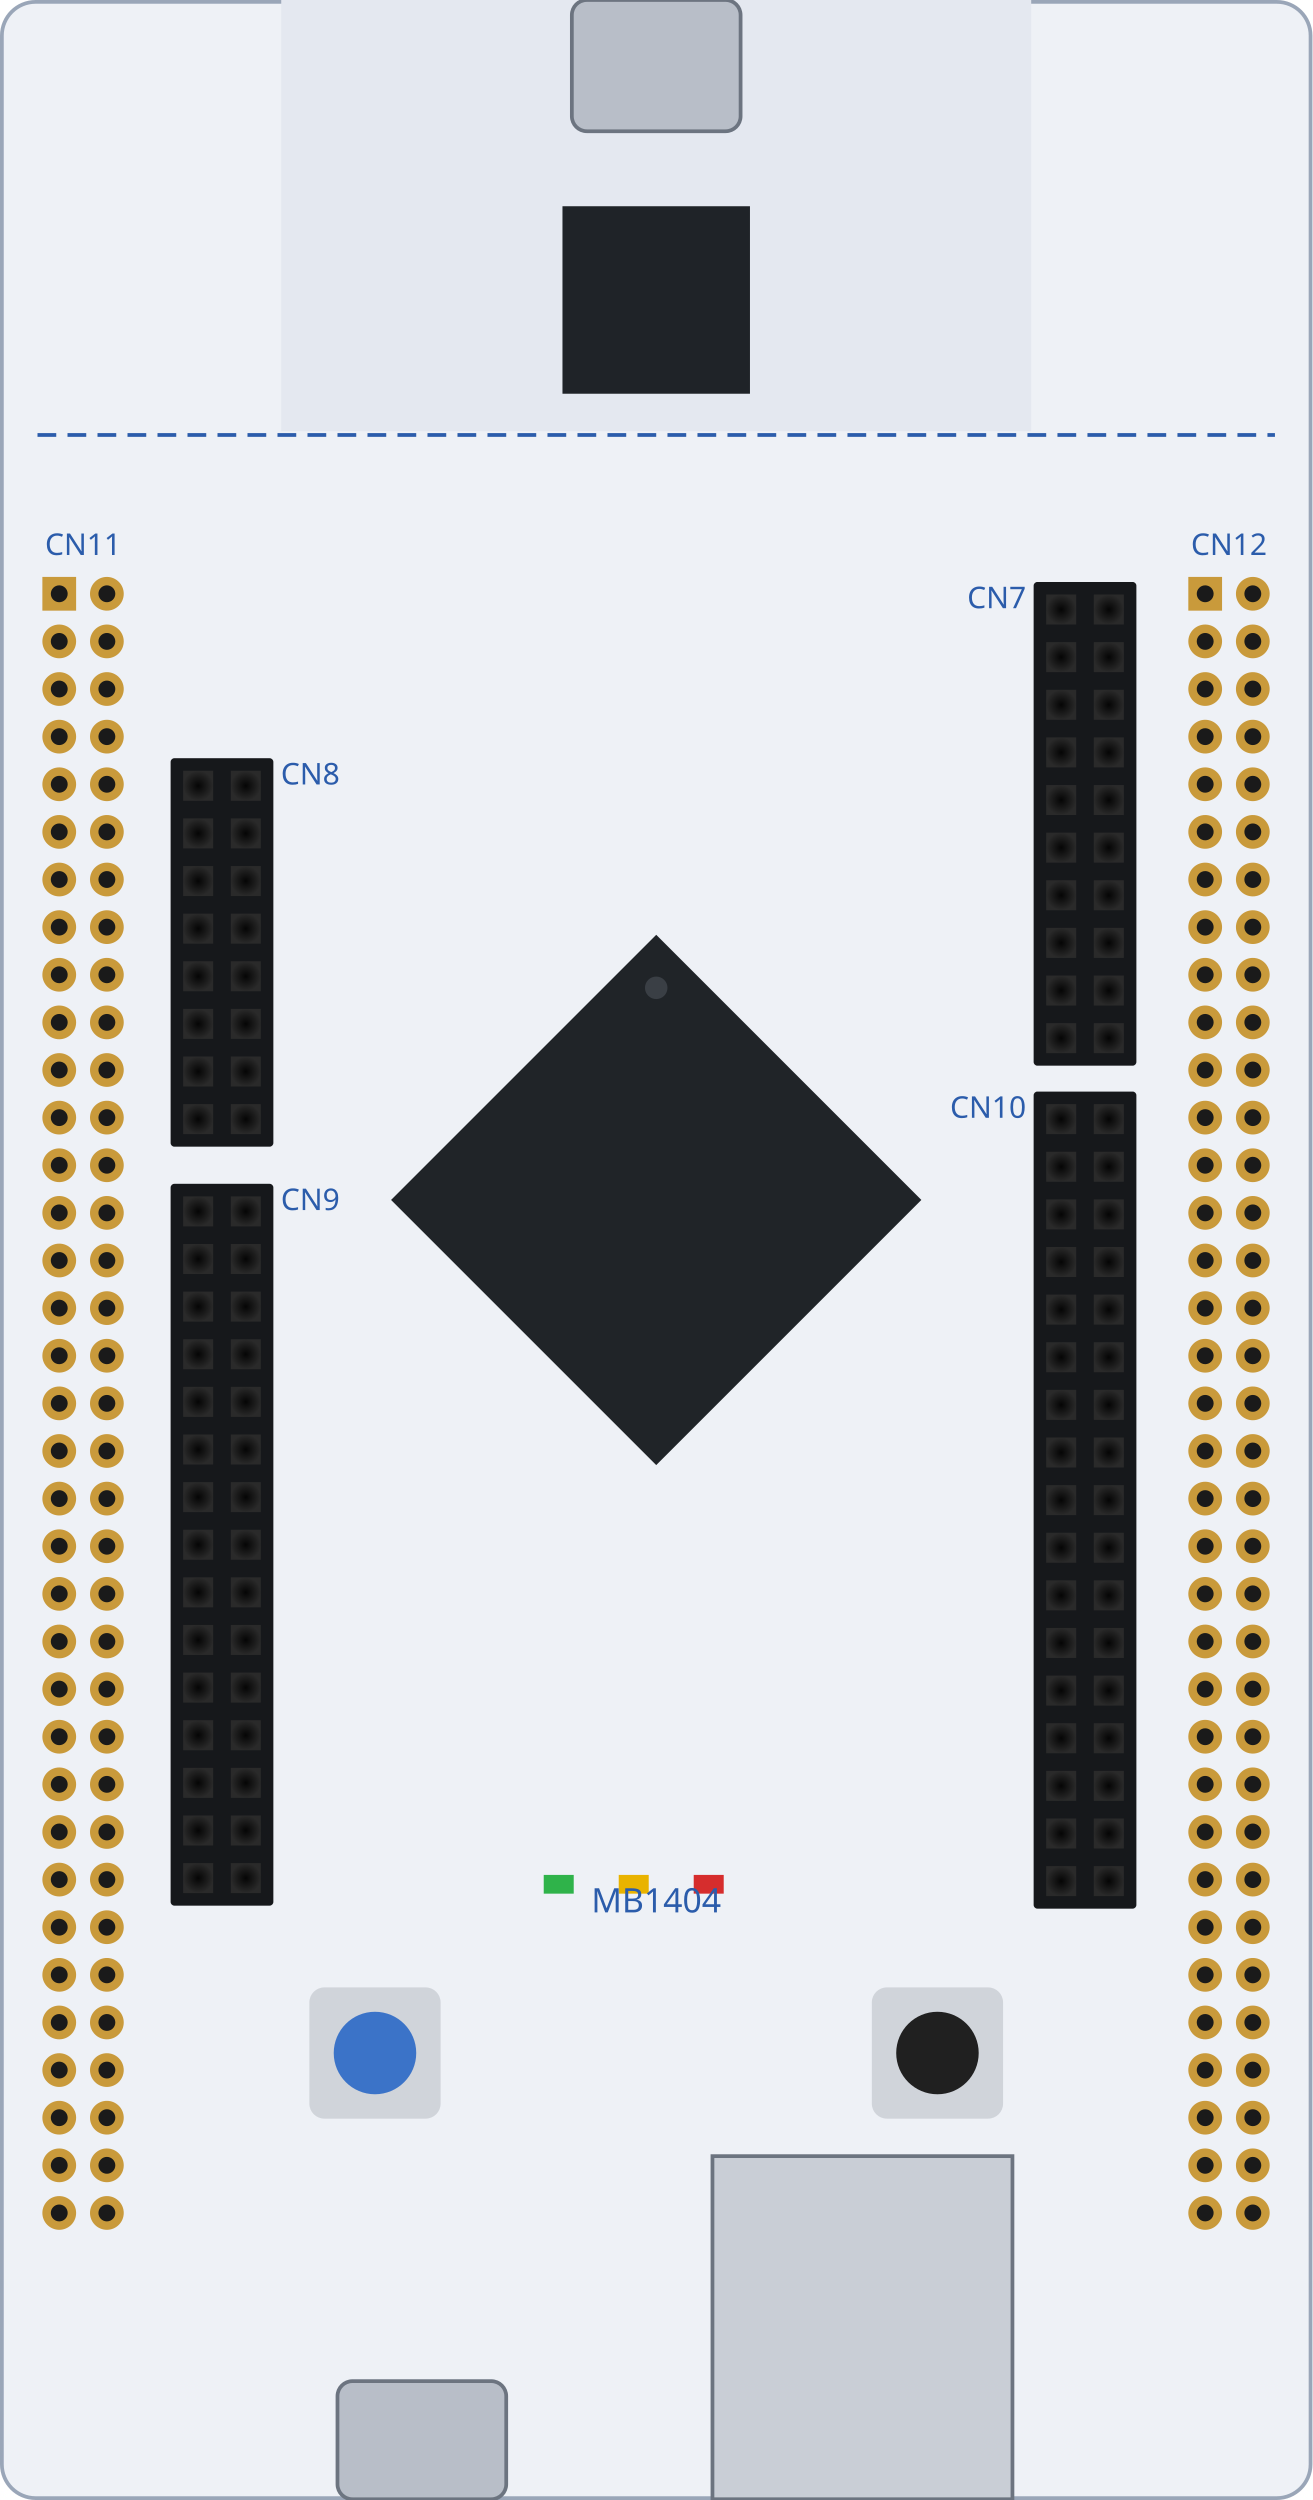
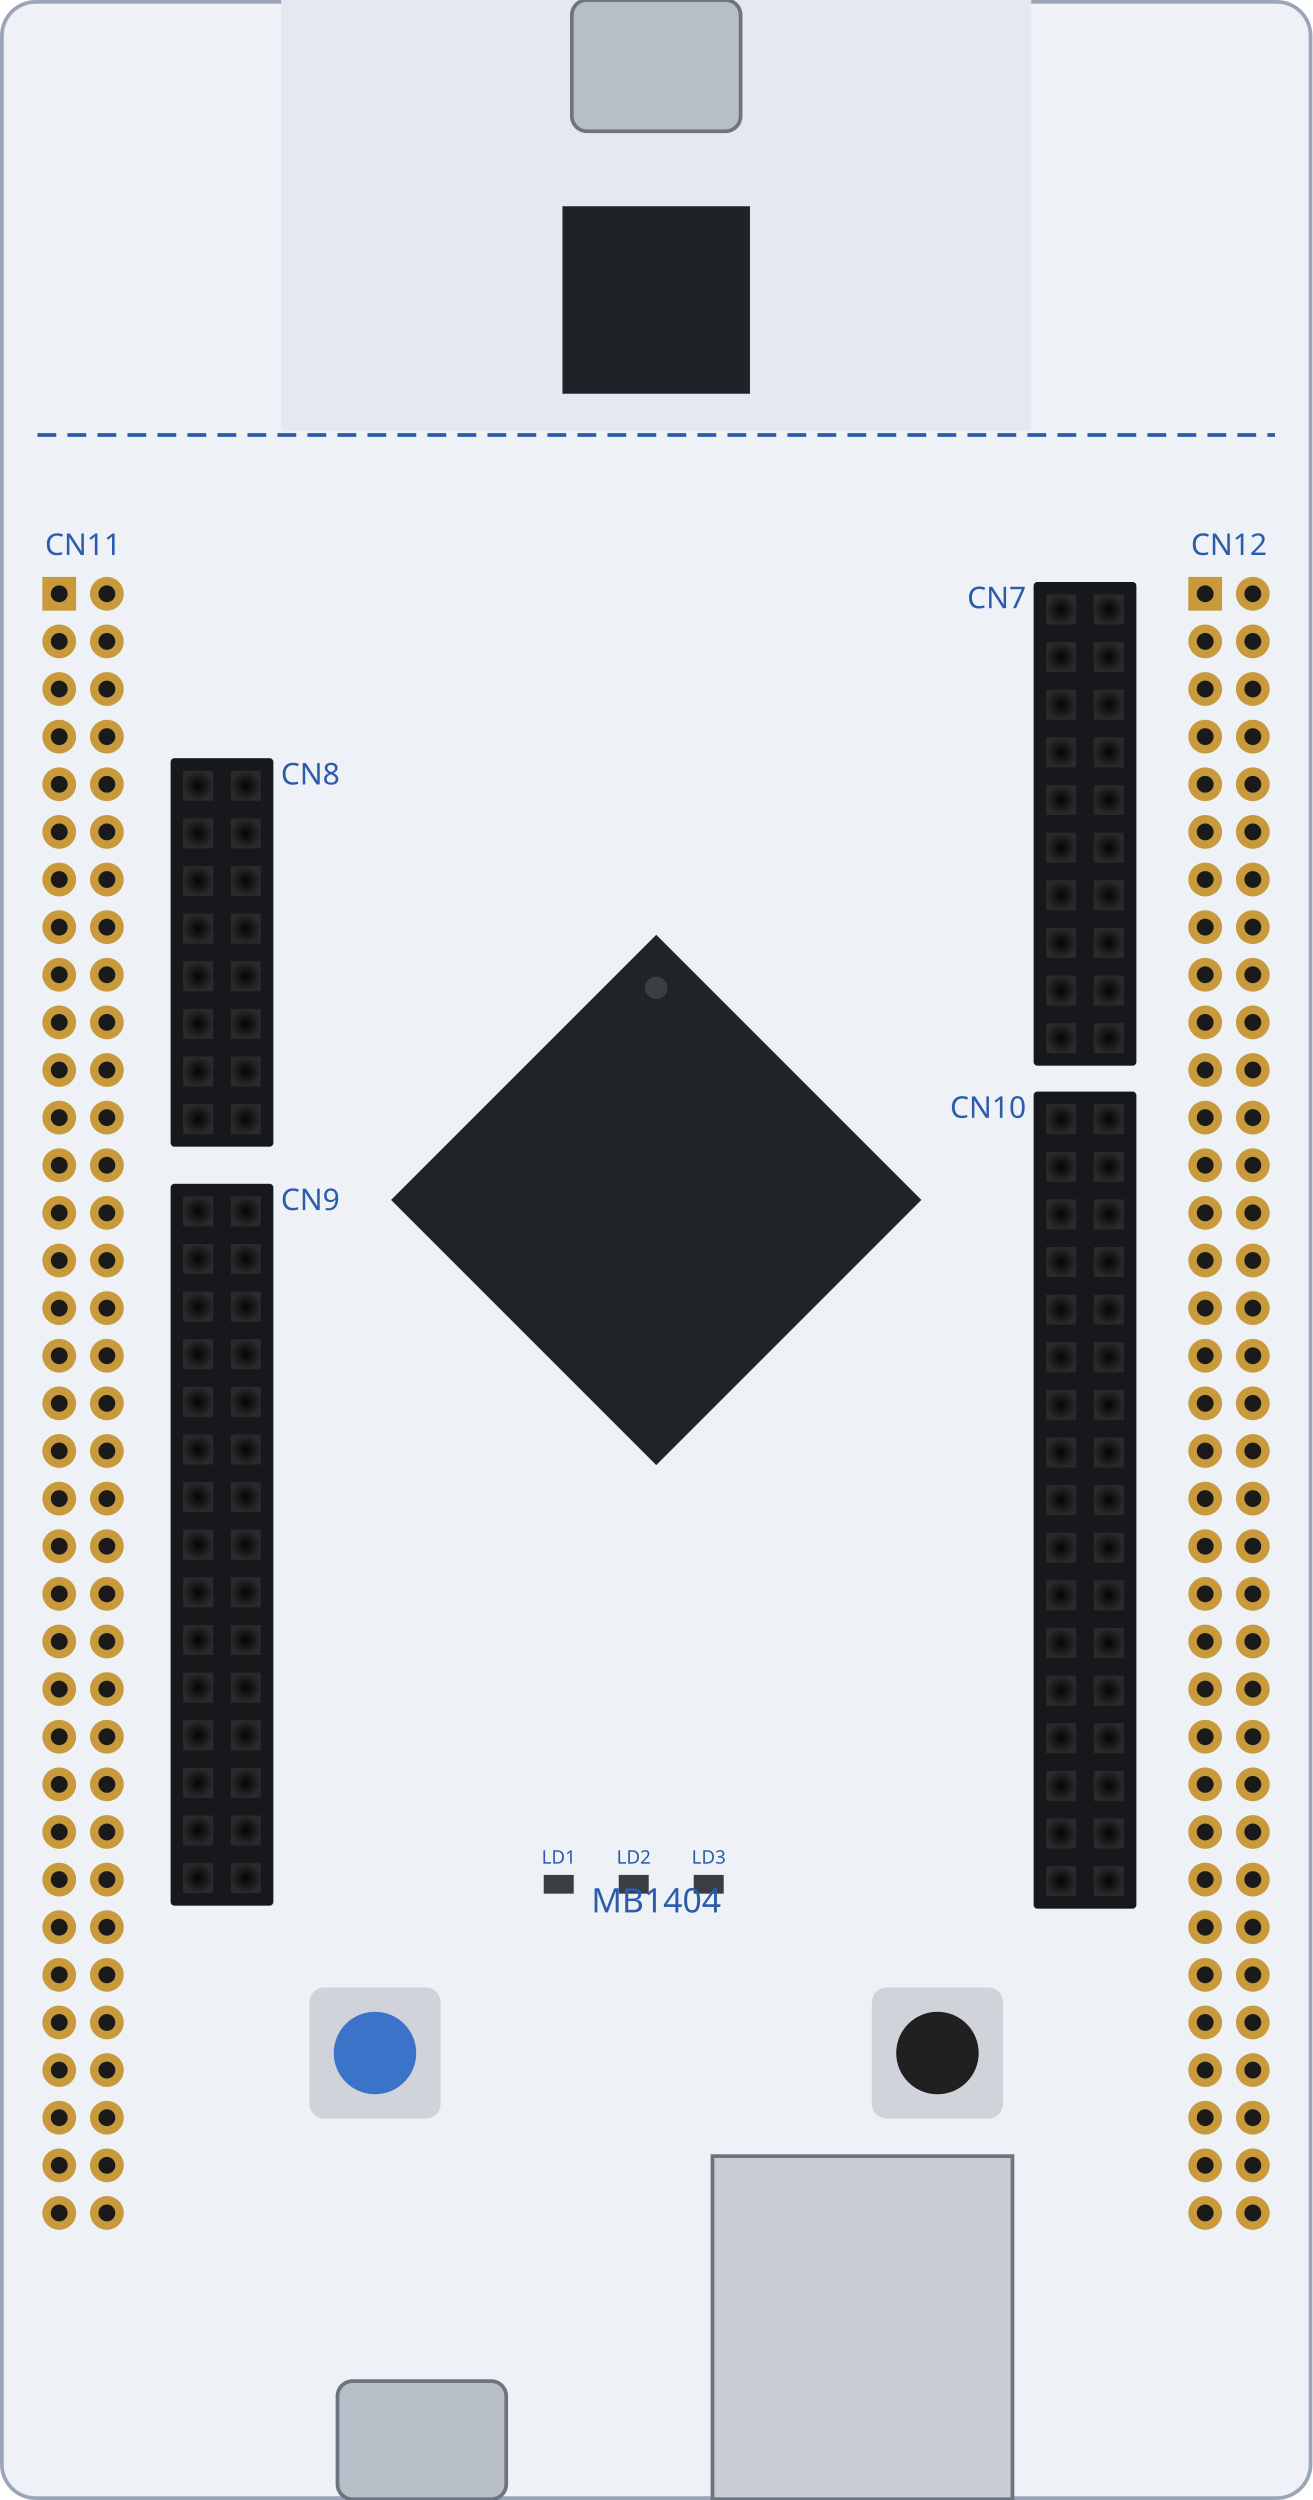
<svg xmlns="http://www.w3.org/2000/svg" viewBox="0 0 700 1333.4" width="700" height="1333.4">
  <defs>
    <radialGradient id="hole">
      <stop offset="0" stop-color="#050505" />
      <stop offset="1" stop-color="#2a2a2a" />
    </radialGradient>
  </defs>
  <rect x="1" y="1" width="698" height="1331.4" rx="18" fill="#eef1f6" stroke="#9aa6b8" stroke-width="2" />
  <rect x="150" y="0" width="400" height="230" fill="#e4e8f0" />
  <line x1="20" y1="232" x2="680" y2="232" stroke="#2b5cab" stroke-width="2" stroke-dasharray="10 6" />
  <rect x="305" y="0" width="90" height="70" rx="8" fill="#b8bec8" stroke="#6c7480" stroke-width="2" />
  <rect x="300" y="110" width="100" height="100" fill="#1f2328" />
  <g transform="translate(350 640) rotate(45)">
    <rect x="-100" y="-100" width="200" height="200" fill="#202428" />
    <circle cx="-80" cy="-80" r="6" fill="#3a3f45" />
  </g>
  <rect x="380" y="1150" width="160" height="183" fill="#c9ced6" stroke="#6c7480" stroke-width="2" />
  <rect x="180" y="1270" width="90" height="63" rx="8" fill="#b8bec8" stroke="#6c7480" stroke-width="2" />
  <rect x="165" y="1060" width="70" height="70" rx="8" fill="#d0d4da" />
  <circle cx="200" cy="1095" r="22" fill="#3b73c8" />
  <rect x="465" y="1060" width="70" height="70" rx="8" fill="#d0d4da" />
  <circle cx="500" cy="1095" r="22" fill="#202020" />
-   <rect x="290" y="1000" width="16" height="10" fill="#2fb34a" />
-   <rect x="330" y="1000" width="16" height="10" fill="#e9b300" />
-   <rect x="370" y="1000" width="16" height="10" fill="#d62d2d" />
+   <rect x="290" y="1000" width="16" height="10" fill="#3a3d42" />
+   <text x="298" y="994" font-family="sans-serif" font-size="10" text-anchor="middle" fill="#2b5cab">LD1</text>
+   <rect x="330" y="1000" width="16" height="10" fill="#3a3d42" />
+   <text x="338" y="994" font-family="sans-serif" font-size="10" text-anchor="middle" fill="#2b5cab">LD2</text>
+   <rect x="370" y="1000" width="16" height="10" fill="#3a3d42" />
+   <text x="378" y="994" font-family="sans-serif" font-size="10" text-anchor="middle" fill="#2b5cab">LD3</text>
  <rect x="551.3" y="310.4" width="54.8" height="258" rx="2" fill="#16181b" />
  <text x="547.3" y="324.4" font-family="sans-serif" font-size="16" text-anchor="end" fill="#2b5cab">CN7</text>
  <rect x="558" y="317.1" width="16" height="16" fill="url(#hole)" />
  <rect x="583.4" y="317.1" width="16" height="16" fill="url(#hole)" />
  <rect x="558" y="342.5" width="16" height="16" fill="url(#hole)" />
  <rect x="583.4" y="342.5" width="16" height="16" fill="url(#hole)" />
  <rect x="558" y="367.9" width="16" height="16" fill="url(#hole)" />
  <rect x="583.4" y="367.9" width="16" height="16" fill="url(#hole)" />
  <rect x="558" y="393.3" width="16" height="16" fill="url(#hole)" />
  <rect x="583.4" y="393.3" width="16" height="16" fill="url(#hole)" />
  <rect x="558" y="418.7" width="16" height="16" fill="url(#hole)" />
  <rect x="583.4" y="418.7" width="16" height="16" fill="url(#hole)" />
  <rect x="558" y="444.1" width="16" height="16" fill="url(#hole)" />
  <rect x="583.4" y="444.1" width="16" height="16" fill="url(#hole)" />
  <rect x="558" y="469.5" width="16" height="16" fill="url(#hole)" />
  <rect x="583.4" y="469.5" width="16" height="16" fill="url(#hole)" />
  <rect x="558" y="494.9" width="16" height="16" fill="url(#hole)" />
  <rect x="583.4" y="494.9" width="16" height="16" fill="url(#hole)" />
  <rect x="558" y="520.3" width="16" height="16" fill="url(#hole)" />
  <rect x="583.4" y="520.3" width="16" height="16" fill="url(#hole)" />
  <rect x="558" y="545.7" width="16" height="16" fill="url(#hole)" />
  <rect x="583.4" y="545.7" width="16" height="16" fill="url(#hole)" />
  <rect x="91" y="631.4" width="54.8" height="385" rx="2" fill="#16181b" />
  <text x="149.8" y="645.4" font-family="sans-serif" font-size="16" text-anchor="start" fill="#2b5cab">CN9</text>
  <rect x="97.7" y="638.1" width="16" height="16" fill="url(#hole)" />
  <rect x="123.1" y="638.1" width="16" height="16" fill="url(#hole)" />
  <rect x="97.7" y="663.5" width="16" height="16" fill="url(#hole)" />
  <rect x="123.1" y="663.5" width="16" height="16" fill="url(#hole)" />
  <rect x="97.7" y="688.9" width="16" height="16" fill="url(#hole)" />
  <rect x="123.1" y="688.9" width="16" height="16" fill="url(#hole)" />
  <rect x="97.7" y="714.3" width="16" height="16" fill="url(#hole)" />
  <rect x="123.1" y="714.3" width="16" height="16" fill="url(#hole)" />
  <rect x="97.7" y="739.7" width="16" height="16" fill="url(#hole)" />
  <rect x="123.1" y="739.7" width="16" height="16" fill="url(#hole)" />
  <rect x="97.7" y="765.1" width="16" height="16" fill="url(#hole)" />
  <rect x="123.1" y="765.1" width="16" height="16" fill="url(#hole)" />
  <rect x="97.7" y="790.5" width="16" height="16" fill="url(#hole)" />
  <rect x="123.1" y="790.5" width="16" height="16" fill="url(#hole)" />
  <rect x="97.7" y="815.9" width="16" height="16" fill="url(#hole)" />
  <rect x="123.1" y="815.9" width="16" height="16" fill="url(#hole)" />
  <rect x="97.7" y="841.3" width="16" height="16" fill="url(#hole)" />
  <rect x="123.1" y="841.3" width="16" height="16" fill="url(#hole)" />
  <rect x="97.7" y="866.7" width="16" height="16" fill="url(#hole)" />
  <rect x="123.1" y="866.7" width="16" height="16" fill="url(#hole)" />
  <rect x="97.7" y="892.1" width="16" height="16" fill="url(#hole)" />
  <rect x="123.1" y="892.1" width="16" height="16" fill="url(#hole)" />
  <rect x="97.7" y="917.5" width="16" height="16" fill="url(#hole)" />
  <rect x="123.1" y="917.5" width="16" height="16" fill="url(#hole)" />
  <rect x="97.7" y="942.9" width="16" height="16" fill="url(#hole)" />
  <rect x="123.1" y="942.9" width="16" height="16" fill="url(#hole)" />
  <rect x="97.7" y="968.3" width="16" height="16" fill="url(#hole)" />
  <rect x="123.1" y="968.3" width="16" height="16" fill="url(#hole)" />
  <rect x="97.7" y="993.7" width="16" height="16" fill="url(#hole)" />
  <rect x="123.1" y="993.7" width="16" height="16" fill="url(#hole)" />
  <rect x="91" y="404.4" width="54.8" height="207.2" rx="2" fill="#16181b" />
  <text x="149.8" y="418.4" font-family="sans-serif" font-size="16" text-anchor="start" fill="#2b5cab">CN8</text>
  <rect x="97.7" y="411.1" width="16" height="16" fill="url(#hole)" />
  <rect x="123.1" y="411.1" width="16" height="16" fill="url(#hole)" />
  <rect x="97.7" y="436.5" width="16" height="16" fill="url(#hole)" />
  <rect x="123.1" y="436.5" width="16" height="16" fill="url(#hole)" />
  <rect x="97.7" y="461.9" width="16" height="16" fill="url(#hole)" />
  <rect x="123.1" y="461.9" width="16" height="16" fill="url(#hole)" />
  <rect x="97.7" y="487.3" width="16" height="16" fill="url(#hole)" />
  <rect x="123.1" y="487.3" width="16" height="16" fill="url(#hole)" />
  <rect x="97.7" y="512.7" width="16" height="16" fill="url(#hole)" />
  <rect x="123.1" y="512.7" width="16" height="16" fill="url(#hole)" />
  <rect x="97.7" y="538.1" width="16" height="16" fill="url(#hole)" />
  <rect x="123.1" y="538.1" width="16" height="16" fill="url(#hole)" />
  <rect x="97.7" y="563.5" width="16" height="16" fill="url(#hole)" />
  <rect x="123.1" y="563.5" width="16" height="16" fill="url(#hole)" />
  <rect x="97.7" y="588.9" width="16" height="16" fill="url(#hole)" />
  <rect x="123.1" y="588.9" width="16" height="16" fill="url(#hole)" />
  <rect x="551.3" y="582.2" width="54.8" height="435.8" rx="2" fill="#16181b" />
  <text x="547.3" y="596.2" font-family="sans-serif" font-size="16" text-anchor="end" fill="#2b5cab">CN10</text>
  <rect x="558" y="588.9" width="16" height="16" fill="url(#hole)" />
  <rect x="583.4" y="588.9" width="16" height="16" fill="url(#hole)" />
  <rect x="558" y="614.3" width="16" height="16" fill="url(#hole)" />
  <rect x="583.4" y="614.3" width="16" height="16" fill="url(#hole)" />
  <rect x="558" y="639.7" width="16" height="16" fill="url(#hole)" />
  <rect x="583.4" y="639.7" width="16" height="16" fill="url(#hole)" />
  <rect x="558" y="665.1" width="16" height="16" fill="url(#hole)" />
  <rect x="583.4" y="665.1" width="16" height="16" fill="url(#hole)" />
  <rect x="558" y="690.5" width="16" height="16" fill="url(#hole)" />
  <rect x="583.4" y="690.5" width="16" height="16" fill="url(#hole)" />
  <rect x="558" y="715.9" width="16" height="16" fill="url(#hole)" />
  <rect x="583.4" y="715.9" width="16" height="16" fill="url(#hole)" />
  <rect x="558" y="741.3" width="16" height="16" fill="url(#hole)" />
  <rect x="583.4" y="741.3" width="16" height="16" fill="url(#hole)" />
  <rect x="558" y="766.7" width="16" height="16" fill="url(#hole)" />
  <rect x="583.4" y="766.7" width="16" height="16" fill="url(#hole)" />
  <rect x="558" y="792.1" width="16" height="16" fill="url(#hole)" />
  <rect x="583.4" y="792.1" width="16" height="16" fill="url(#hole)" />
  <rect x="558" y="817.5" width="16" height="16" fill="url(#hole)" />
  <rect x="583.4" y="817.5" width="16" height="16" fill="url(#hole)" />
  <rect x="558" y="842.9" width="16" height="16" fill="url(#hole)" />
  <rect x="583.4" y="842.9" width="16" height="16" fill="url(#hole)" />
  <rect x="558" y="868.3" width="16" height="16" fill="url(#hole)" />
  <rect x="583.4" y="868.3" width="16" height="16" fill="url(#hole)" />
  <rect x="558" y="893.7" width="16" height="16" fill="url(#hole)" />
  <rect x="583.4" y="893.7" width="16" height="16" fill="url(#hole)" />
  <rect x="558" y="919.1" width="16" height="16" fill="url(#hole)" />
  <rect x="583.4" y="919.1" width="16" height="16" fill="url(#hole)" />
  <rect x="558" y="944.5" width="16" height="16" fill="url(#hole)" />
  <rect x="583.4" y="944.5" width="16" height="16" fill="url(#hole)" />
  <rect x="558" y="969.9" width="16" height="16" fill="url(#hole)" />
  <rect x="583.4" y="969.9" width="16" height="16" fill="url(#hole)" />
  <rect x="558" y="995.3" width="16" height="16" fill="url(#hole)" />
  <rect x="583.4" y="995.3" width="16" height="16" fill="url(#hole)" />
  <text x="44.3" y="296" font-family="sans-serif" font-size="16" text-anchor="middle" fill="#2b5cab">CN11</text>
  <rect x="22.6" y="307.7" width="18" height="18" fill="#c99a3b" />
  <circle cx="31.6" cy="316.7" r="4.5" fill="#1a1a1a" />
  <circle cx="57" cy="316.7" r="9" fill="#c99a3b" />
  <circle cx="57" cy="316.7" r="4.5" fill="#1a1a1a" />
  <circle cx="31.6" cy="342.1" r="9" fill="#c99a3b" />
  <circle cx="31.6" cy="342.1" r="4.5" fill="#1a1a1a" />
  <circle cx="57" cy="342.1" r="9" fill="#c99a3b" />
  <circle cx="57" cy="342.1" r="4.5" fill="#1a1a1a" />
  <circle cx="31.6" cy="367.5" r="9" fill="#c99a3b" />
  <circle cx="31.6" cy="367.5" r="4.5" fill="#1a1a1a" />
  <circle cx="57" cy="367.5" r="9" fill="#c99a3b" />
  <circle cx="57" cy="367.5" r="4.5" fill="#1a1a1a" />
  <circle cx="31.6" cy="392.9" r="9" fill="#c99a3b" />
  <circle cx="31.6" cy="392.9" r="4.5" fill="#1a1a1a" />
  <circle cx="57" cy="392.9" r="9" fill="#c99a3b" />
  <circle cx="57" cy="392.9" r="4.5" fill="#1a1a1a" />
  <circle cx="31.6" cy="418.3" r="9" fill="#c99a3b" />
  <circle cx="31.6" cy="418.3" r="4.5" fill="#1a1a1a" />
  <circle cx="57" cy="418.3" r="9" fill="#c99a3b" />
  <circle cx="57" cy="418.3" r="4.5" fill="#1a1a1a" />
  <circle cx="31.6" cy="443.7" r="9" fill="#c99a3b" />
  <circle cx="31.6" cy="443.7" r="4.5" fill="#1a1a1a" />
  <circle cx="57" cy="443.7" r="9" fill="#c99a3b" />
  <circle cx="57" cy="443.7" r="4.5" fill="#1a1a1a" />
  <circle cx="31.6" cy="469.1" r="9" fill="#c99a3b" />
  <circle cx="31.6" cy="469.1" r="4.5" fill="#1a1a1a" />
  <circle cx="57" cy="469.1" r="9" fill="#c99a3b" />
  <circle cx="57" cy="469.1" r="4.5" fill="#1a1a1a" />
  <circle cx="31.6" cy="494.5" r="9" fill="#c99a3b" />
  <circle cx="31.6" cy="494.5" r="4.5" fill="#1a1a1a" />
  <circle cx="57" cy="494.5" r="9" fill="#c99a3b" />
  <circle cx="57" cy="494.5" r="4.5" fill="#1a1a1a" />
  <circle cx="31.6" cy="519.9" r="9" fill="#c99a3b" />
  <circle cx="31.6" cy="519.9" r="4.5" fill="#1a1a1a" />
  <circle cx="57" cy="519.9" r="9" fill="#c99a3b" />
  <circle cx="57" cy="519.9" r="4.5" fill="#1a1a1a" />
  <circle cx="31.6" cy="545.3" r="9" fill="#c99a3b" />
  <circle cx="31.6" cy="545.3" r="4.5" fill="#1a1a1a" />
  <circle cx="57" cy="545.3" r="9" fill="#c99a3b" />
  <circle cx="57" cy="545.3" r="4.5" fill="#1a1a1a" />
  <circle cx="31.6" cy="570.7" r="9" fill="#c99a3b" />
  <circle cx="31.6" cy="570.7" r="4.5" fill="#1a1a1a" />
  <circle cx="57" cy="570.7" r="9" fill="#c99a3b" />
  <circle cx="57" cy="570.7" r="4.5" fill="#1a1a1a" />
  <circle cx="31.6" cy="596.1" r="9" fill="#c99a3b" />
  <circle cx="31.6" cy="596.1" r="4.5" fill="#1a1a1a" />
  <circle cx="57" cy="596.1" r="9" fill="#c99a3b" />
  <circle cx="57" cy="596.1" r="4.5" fill="#1a1a1a" />
  <circle cx="31.6" cy="621.5" r="9" fill="#c99a3b" />
  <circle cx="31.6" cy="621.5" r="4.5" fill="#1a1a1a" />
  <circle cx="57" cy="621.5" r="9" fill="#c99a3b" />
  <circle cx="57" cy="621.5" r="4.5" fill="#1a1a1a" />
  <circle cx="31.6" cy="646.9" r="9" fill="#c99a3b" />
  <circle cx="31.6" cy="646.9" r="4.5" fill="#1a1a1a" />
  <circle cx="57" cy="646.9" r="9" fill="#c99a3b" />
  <circle cx="57" cy="646.9" r="4.5" fill="#1a1a1a" />
  <circle cx="31.6" cy="672.3" r="9" fill="#c99a3b" />
  <circle cx="31.6" cy="672.3" r="4.5" fill="#1a1a1a" />
  <circle cx="57" cy="672.3" r="9" fill="#c99a3b" />
  <circle cx="57" cy="672.3" r="4.5" fill="#1a1a1a" />
  <circle cx="31.6" cy="697.7" r="9" fill="#c99a3b" />
  <circle cx="31.6" cy="697.7" r="4.5" fill="#1a1a1a" />
  <circle cx="57" cy="697.7" r="9" fill="#c99a3b" />
  <circle cx="57" cy="697.7" r="4.5" fill="#1a1a1a" />
  <circle cx="31.6" cy="723.1" r="9" fill="#c99a3b" />
  <circle cx="31.6" cy="723.1" r="4.5" fill="#1a1a1a" />
  <circle cx="57" cy="723.1" r="9" fill="#c99a3b" />
  <circle cx="57" cy="723.1" r="4.5" fill="#1a1a1a" />
  <circle cx="31.6" cy="748.5" r="9" fill="#c99a3b" />
  <circle cx="31.6" cy="748.5" r="4.5" fill="#1a1a1a" />
  <circle cx="57" cy="748.5" r="9" fill="#c99a3b" />
  <circle cx="57" cy="748.5" r="4.5" fill="#1a1a1a" />
  <circle cx="31.6" cy="773.9" r="9" fill="#c99a3b" />
  <circle cx="31.6" cy="773.9" r="4.5" fill="#1a1a1a" />
  <circle cx="57" cy="773.9" r="9" fill="#c99a3b" />
  <circle cx="57" cy="773.9" r="4.5" fill="#1a1a1a" />
  <circle cx="31.6" cy="799.3" r="9" fill="#c99a3b" />
  <circle cx="31.6" cy="799.3" r="4.5" fill="#1a1a1a" />
  <circle cx="57" cy="799.3" r="9" fill="#c99a3b" />
  <circle cx="57" cy="799.3" r="4.5" fill="#1a1a1a" />
  <circle cx="31.6" cy="824.7" r="9" fill="#c99a3b" />
  <circle cx="31.6" cy="824.7" r="4.5" fill="#1a1a1a" />
  <circle cx="57" cy="824.7" r="9" fill="#c99a3b" />
  <circle cx="57" cy="824.7" r="4.5" fill="#1a1a1a" />
  <circle cx="31.6" cy="850.1" r="9" fill="#c99a3b" />
  <circle cx="31.6" cy="850.1" r="4.5" fill="#1a1a1a" />
  <circle cx="57" cy="850.1" r="9" fill="#c99a3b" />
  <circle cx="57" cy="850.1" r="4.5" fill="#1a1a1a" />
  <circle cx="31.6" cy="875.5" r="9" fill="#c99a3b" />
  <circle cx="31.6" cy="875.5" r="4.5" fill="#1a1a1a" />
  <circle cx="57" cy="875.5" r="9" fill="#c99a3b" />
  <circle cx="57" cy="875.5" r="4.5" fill="#1a1a1a" />
  <circle cx="31.6" cy="900.9" r="9" fill="#c99a3b" />
  <circle cx="31.6" cy="900.9" r="4.5" fill="#1a1a1a" />
  <circle cx="57" cy="900.9" r="9" fill="#c99a3b" />
  <circle cx="57" cy="900.9" r="4.5" fill="#1a1a1a" />
  <circle cx="31.6" cy="926.3" r="9" fill="#c99a3b" />
  <circle cx="31.6" cy="926.3" r="4.5" fill="#1a1a1a" />
  <circle cx="57" cy="926.3" r="9" fill="#c99a3b" />
  <circle cx="57" cy="926.3" r="4.5" fill="#1a1a1a" />
  <circle cx="31.6" cy="951.7" r="9" fill="#c99a3b" />
  <circle cx="31.6" cy="951.7" r="4.5" fill="#1a1a1a" />
  <circle cx="57" cy="951.7" r="9" fill="#c99a3b" />
  <circle cx="57" cy="951.7" r="4.5" fill="#1a1a1a" />
  <circle cx="31.6" cy="977.1" r="9" fill="#c99a3b" />
  <circle cx="31.6" cy="977.1" r="4.5" fill="#1a1a1a" />
  <circle cx="57" cy="977.1" r="9" fill="#c99a3b" />
  <circle cx="57" cy="977.1" r="4.5" fill="#1a1a1a" />
  <circle cx="31.6" cy="1002.5" r="9" fill="#c99a3b" />
  <circle cx="31.6" cy="1002.5" r="4.5" fill="#1a1a1a" />
  <circle cx="57" cy="1002.5" r="9" fill="#c99a3b" />
  <circle cx="57" cy="1002.5" r="4.5" fill="#1a1a1a" />
  <circle cx="31.6" cy="1027.9" r="9" fill="#c99a3b" />
  <circle cx="31.6" cy="1027.9" r="4.5" fill="#1a1a1a" />
  <circle cx="57" cy="1027.9" r="9" fill="#c99a3b" />
  <circle cx="57" cy="1027.9" r="4.5" fill="#1a1a1a" />
  <circle cx="31.6" cy="1053.3" r="9" fill="#c99a3b" />
  <circle cx="31.6" cy="1053.3" r="4.5" fill="#1a1a1a" />
  <circle cx="57" cy="1053.3" r="9" fill="#c99a3b" />
  <circle cx="57" cy="1053.3" r="4.5" fill="#1a1a1a" />
  <circle cx="31.6" cy="1078.7" r="9" fill="#c99a3b" />
  <circle cx="31.6" cy="1078.7" r="4.5" fill="#1a1a1a" />
  <circle cx="57" cy="1078.7" r="9" fill="#c99a3b" />
  <circle cx="57" cy="1078.7" r="4.5" fill="#1a1a1a" />
  <circle cx="31.6" cy="1104.1" r="9" fill="#c99a3b" />
  <circle cx="31.6" cy="1104.1" r="4.5" fill="#1a1a1a" />
  <circle cx="57" cy="1104.1" r="9" fill="#c99a3b" />
  <circle cx="57" cy="1104.1" r="4.5" fill="#1a1a1a" />
  <circle cx="31.6" cy="1129.5" r="9" fill="#c99a3b" />
  <circle cx="31.6" cy="1129.5" r="4.5" fill="#1a1a1a" />
  <circle cx="57" cy="1129.5" r="9" fill="#c99a3b" />
  <circle cx="57" cy="1129.5" r="4.5" fill="#1a1a1a" />
  <circle cx="31.6" cy="1154.9" r="9" fill="#c99a3b" />
  <circle cx="31.6" cy="1154.9" r="4.5" fill="#1a1a1a" />
  <circle cx="57" cy="1154.9" r="9" fill="#c99a3b" />
  <circle cx="57" cy="1154.9" r="4.5" fill="#1a1a1a" />
  <circle cx="31.6" cy="1180.3" r="9" fill="#c99a3b" />
  <circle cx="31.6" cy="1180.3" r="4.5" fill="#1a1a1a" />
  <circle cx="57" cy="1180.3" r="9" fill="#c99a3b" />
  <circle cx="57" cy="1180.3" r="4.5" fill="#1a1a1a" />
  <text x="655.5" y="296" font-family="sans-serif" font-size="16" text-anchor="middle" fill="#2b5cab">CN12</text>
  <rect x="633.8" y="307.7" width="18" height="18" fill="#c99a3b" />
  <circle cx="642.8" cy="316.7" r="4.5" fill="#1a1a1a" />
  <circle cx="668.2" cy="316.7" r="9" fill="#c99a3b" />
  <circle cx="668.2" cy="316.7" r="4.5" fill="#1a1a1a" />
  <circle cx="642.8" cy="342.1" r="9" fill="#c99a3b" />
  <circle cx="642.8" cy="342.1" r="4.5" fill="#1a1a1a" />
  <circle cx="668.2" cy="342.1" r="9" fill="#c99a3b" />
  <circle cx="668.2" cy="342.1" r="4.5" fill="#1a1a1a" />
  <circle cx="642.8" cy="367.5" r="9" fill="#c99a3b" />
  <circle cx="642.8" cy="367.5" r="4.5" fill="#1a1a1a" />
  <circle cx="668.2" cy="367.5" r="9" fill="#c99a3b" />
  <circle cx="668.2" cy="367.5" r="4.5" fill="#1a1a1a" />
  <circle cx="642.8" cy="392.9" r="9" fill="#c99a3b" />
  <circle cx="642.8" cy="392.9" r="4.5" fill="#1a1a1a" />
  <circle cx="668.2" cy="392.9" r="9" fill="#c99a3b" />
  <circle cx="668.2" cy="392.9" r="4.5" fill="#1a1a1a" />
  <circle cx="642.8" cy="418.3" r="9" fill="#c99a3b" />
  <circle cx="642.8" cy="418.3" r="4.5" fill="#1a1a1a" />
  <circle cx="668.2" cy="418.3" r="9" fill="#c99a3b" />
  <circle cx="668.2" cy="418.3" r="4.5" fill="#1a1a1a" />
  <circle cx="642.8" cy="443.7" r="9" fill="#c99a3b" />
  <circle cx="642.8" cy="443.7" r="4.5" fill="#1a1a1a" />
  <circle cx="668.2" cy="443.7" r="9" fill="#c99a3b" />
  <circle cx="668.2" cy="443.7" r="4.5" fill="#1a1a1a" />
  <circle cx="642.8" cy="469.1" r="9" fill="#c99a3b" />
  <circle cx="642.8" cy="469.1" r="4.5" fill="#1a1a1a" />
  <circle cx="668.2" cy="469.1" r="9" fill="#c99a3b" />
  <circle cx="668.2" cy="469.1" r="4.5" fill="#1a1a1a" />
  <circle cx="642.8" cy="494.5" r="9" fill="#c99a3b" />
  <circle cx="642.8" cy="494.5" r="4.5" fill="#1a1a1a" />
  <circle cx="668.2" cy="494.5" r="9" fill="#c99a3b" />
  <circle cx="668.2" cy="494.5" r="4.5" fill="#1a1a1a" />
  <circle cx="642.8" cy="519.9" r="9" fill="#c99a3b" />
  <circle cx="642.8" cy="519.9" r="4.5" fill="#1a1a1a" />
  <circle cx="668.2" cy="519.9" r="9" fill="#c99a3b" />
  <circle cx="668.2" cy="519.9" r="4.5" fill="#1a1a1a" />
  <circle cx="642.8" cy="545.3" r="9" fill="#c99a3b" />
  <circle cx="642.8" cy="545.3" r="4.5" fill="#1a1a1a" />
  <circle cx="668.2" cy="545.3" r="9" fill="#c99a3b" />
  <circle cx="668.2" cy="545.3" r="4.5" fill="#1a1a1a" />
  <circle cx="642.8" cy="570.7" r="9" fill="#c99a3b" />
  <circle cx="642.8" cy="570.7" r="4.5" fill="#1a1a1a" />
  <circle cx="668.2" cy="570.7" r="9" fill="#c99a3b" />
  <circle cx="668.2" cy="570.7" r="4.5" fill="#1a1a1a" />
  <circle cx="642.8" cy="596.1" r="9" fill="#c99a3b" />
  <circle cx="642.8" cy="596.1" r="4.5" fill="#1a1a1a" />
  <circle cx="668.2" cy="596.1" r="9" fill="#c99a3b" />
  <circle cx="668.2" cy="596.1" r="4.5" fill="#1a1a1a" />
  <circle cx="642.8" cy="621.5" r="9" fill="#c99a3b" />
  <circle cx="642.8" cy="621.5" r="4.5" fill="#1a1a1a" />
  <circle cx="668.2" cy="621.5" r="9" fill="#c99a3b" />
  <circle cx="668.2" cy="621.5" r="4.5" fill="#1a1a1a" />
  <circle cx="642.8" cy="646.9" r="9" fill="#c99a3b" />
  <circle cx="642.8" cy="646.9" r="4.5" fill="#1a1a1a" />
  <circle cx="668.2" cy="646.9" r="9" fill="#c99a3b" />
  <circle cx="668.2" cy="646.9" r="4.5" fill="#1a1a1a" />
  <circle cx="642.8" cy="672.3" r="9" fill="#c99a3b" />
  <circle cx="642.8" cy="672.3" r="4.5" fill="#1a1a1a" />
  <circle cx="668.2" cy="672.3" r="9" fill="#c99a3b" />
  <circle cx="668.2" cy="672.3" r="4.5" fill="#1a1a1a" />
  <circle cx="642.8" cy="697.7" r="9" fill="#c99a3b" />
  <circle cx="642.8" cy="697.7" r="4.5" fill="#1a1a1a" />
  <circle cx="668.2" cy="697.7" r="9" fill="#c99a3b" />
  <circle cx="668.2" cy="697.7" r="4.5" fill="#1a1a1a" />
  <circle cx="642.8" cy="723.1" r="9" fill="#c99a3b" />
  <circle cx="642.8" cy="723.1" r="4.5" fill="#1a1a1a" />
  <circle cx="668.2" cy="723.1" r="9" fill="#c99a3b" />
  <circle cx="668.2" cy="723.1" r="4.5" fill="#1a1a1a" />
  <circle cx="642.8" cy="748.5" r="9" fill="#c99a3b" />
  <circle cx="642.8" cy="748.5" r="4.5" fill="#1a1a1a" />
  <circle cx="668.2" cy="748.5" r="9" fill="#c99a3b" />
  <circle cx="668.2" cy="748.5" r="4.5" fill="#1a1a1a" />
  <circle cx="642.8" cy="773.9" r="9" fill="#c99a3b" />
  <circle cx="642.8" cy="773.9" r="4.5" fill="#1a1a1a" />
  <circle cx="668.2" cy="773.9" r="9" fill="#c99a3b" />
  <circle cx="668.2" cy="773.9" r="4.5" fill="#1a1a1a" />
  <circle cx="642.8" cy="799.3" r="9" fill="#c99a3b" />
  <circle cx="642.8" cy="799.3" r="4.5" fill="#1a1a1a" />
  <circle cx="668.2" cy="799.3" r="9" fill="#c99a3b" />
  <circle cx="668.2" cy="799.3" r="4.5" fill="#1a1a1a" />
  <circle cx="642.8" cy="824.7" r="9" fill="#c99a3b" />
  <circle cx="642.8" cy="824.7" r="4.5" fill="#1a1a1a" />
  <circle cx="668.2" cy="824.7" r="9" fill="#c99a3b" />
  <circle cx="668.2" cy="824.7" r="4.5" fill="#1a1a1a" />
  <circle cx="642.8" cy="850.1" r="9" fill="#c99a3b" />
  <circle cx="642.8" cy="850.1" r="4.5" fill="#1a1a1a" />
  <circle cx="668.2" cy="850.1" r="9" fill="#c99a3b" />
  <circle cx="668.2" cy="850.1" r="4.5" fill="#1a1a1a" />
  <circle cx="642.8" cy="875.5" r="9" fill="#c99a3b" />
  <circle cx="642.8" cy="875.5" r="4.5" fill="#1a1a1a" />
  <circle cx="668.2" cy="875.5" r="9" fill="#c99a3b" />
  <circle cx="668.2" cy="875.5" r="4.5" fill="#1a1a1a" />
  <circle cx="642.8" cy="900.9" r="9" fill="#c99a3b" />
  <circle cx="642.8" cy="900.9" r="4.5" fill="#1a1a1a" />
  <circle cx="668.2" cy="900.9" r="9" fill="#c99a3b" />
  <circle cx="668.2" cy="900.9" r="4.5" fill="#1a1a1a" />
  <circle cx="642.8" cy="926.3" r="9" fill="#c99a3b" />
  <circle cx="642.8" cy="926.3" r="4.5" fill="#1a1a1a" />
  <circle cx="668.2" cy="926.3" r="9" fill="#c99a3b" />
  <circle cx="668.2" cy="926.3" r="4.5" fill="#1a1a1a" />
  <circle cx="642.8" cy="951.7" r="9" fill="#c99a3b" />
  <circle cx="642.8" cy="951.7" r="4.5" fill="#1a1a1a" />
  <circle cx="668.2" cy="951.7" r="9" fill="#c99a3b" />
  <circle cx="668.2" cy="951.7" r="4.5" fill="#1a1a1a" />
  <circle cx="642.8" cy="977.1" r="9" fill="#c99a3b" />
  <circle cx="642.8" cy="977.1" r="4.5" fill="#1a1a1a" />
  <circle cx="668.2" cy="977.1" r="9" fill="#c99a3b" />
  <circle cx="668.2" cy="977.1" r="4.5" fill="#1a1a1a" />
  <circle cx="642.8" cy="1002.5" r="9" fill="#c99a3b" />
  <circle cx="642.8" cy="1002.5" r="4.5" fill="#1a1a1a" />
  <circle cx="668.2" cy="1002.5" r="9" fill="#c99a3b" />
  <circle cx="668.2" cy="1002.5" r="4.5" fill="#1a1a1a" />
  <circle cx="642.8" cy="1027.9" r="9" fill="#c99a3b" />
  <circle cx="642.8" cy="1027.9" r="4.5" fill="#1a1a1a" />
  <circle cx="668.2" cy="1027.9" r="9" fill="#c99a3b" />
  <circle cx="668.2" cy="1027.9" r="4.5" fill="#1a1a1a" />
  <circle cx="642.8" cy="1053.3" r="9" fill="#c99a3b" />
  <circle cx="642.8" cy="1053.3" r="4.5" fill="#1a1a1a" />
  <circle cx="668.2" cy="1053.3" r="9" fill="#c99a3b" />
  <circle cx="668.2" cy="1053.3" r="4.5" fill="#1a1a1a" />
  <circle cx="642.8" cy="1078.7" r="9" fill="#c99a3b" />
  <circle cx="642.8" cy="1078.7" r="4.5" fill="#1a1a1a" />
  <circle cx="668.2" cy="1078.7" r="9" fill="#c99a3b" />
  <circle cx="668.2" cy="1078.7" r="4.5" fill="#1a1a1a" />
  <circle cx="642.8" cy="1104.1" r="9" fill="#c99a3b" />
  <circle cx="642.8" cy="1104.1" r="4.5" fill="#1a1a1a" />
  <circle cx="668.2" cy="1104.1" r="9" fill="#c99a3b" />
  <circle cx="668.2" cy="1104.1" r="4.5" fill="#1a1a1a" />
  <circle cx="642.8" cy="1129.5" r="9" fill="#c99a3b" />
  <circle cx="642.8" cy="1129.5" r="4.5" fill="#1a1a1a" />
  <circle cx="668.2" cy="1129.5" r="9" fill="#c99a3b" />
  <circle cx="668.2" cy="1129.5" r="4.5" fill="#1a1a1a" />
  <circle cx="642.8" cy="1154.9" r="9" fill="#c99a3b" />
  <circle cx="642.8" cy="1154.9" r="4.5" fill="#1a1a1a" />
  <circle cx="668.2" cy="1154.9" r="9" fill="#c99a3b" />
  <circle cx="668.2" cy="1154.9" r="4.5" fill="#1a1a1a" />
  <circle cx="642.8" cy="1180.3" r="9" fill="#c99a3b" />
  <circle cx="642.8" cy="1180.3" r="4.5" fill="#1a1a1a" />
  <circle cx="668.2" cy="1180.3" r="9" fill="#c99a3b" />
  <circle cx="668.2" cy="1180.3" r="4.5" fill="#1a1a1a" />
  <text x="350" y="1020" font-family="sans-serif" font-size="18" text-anchor="middle" fill="#2b5cab">MB1404</text>
</svg>
